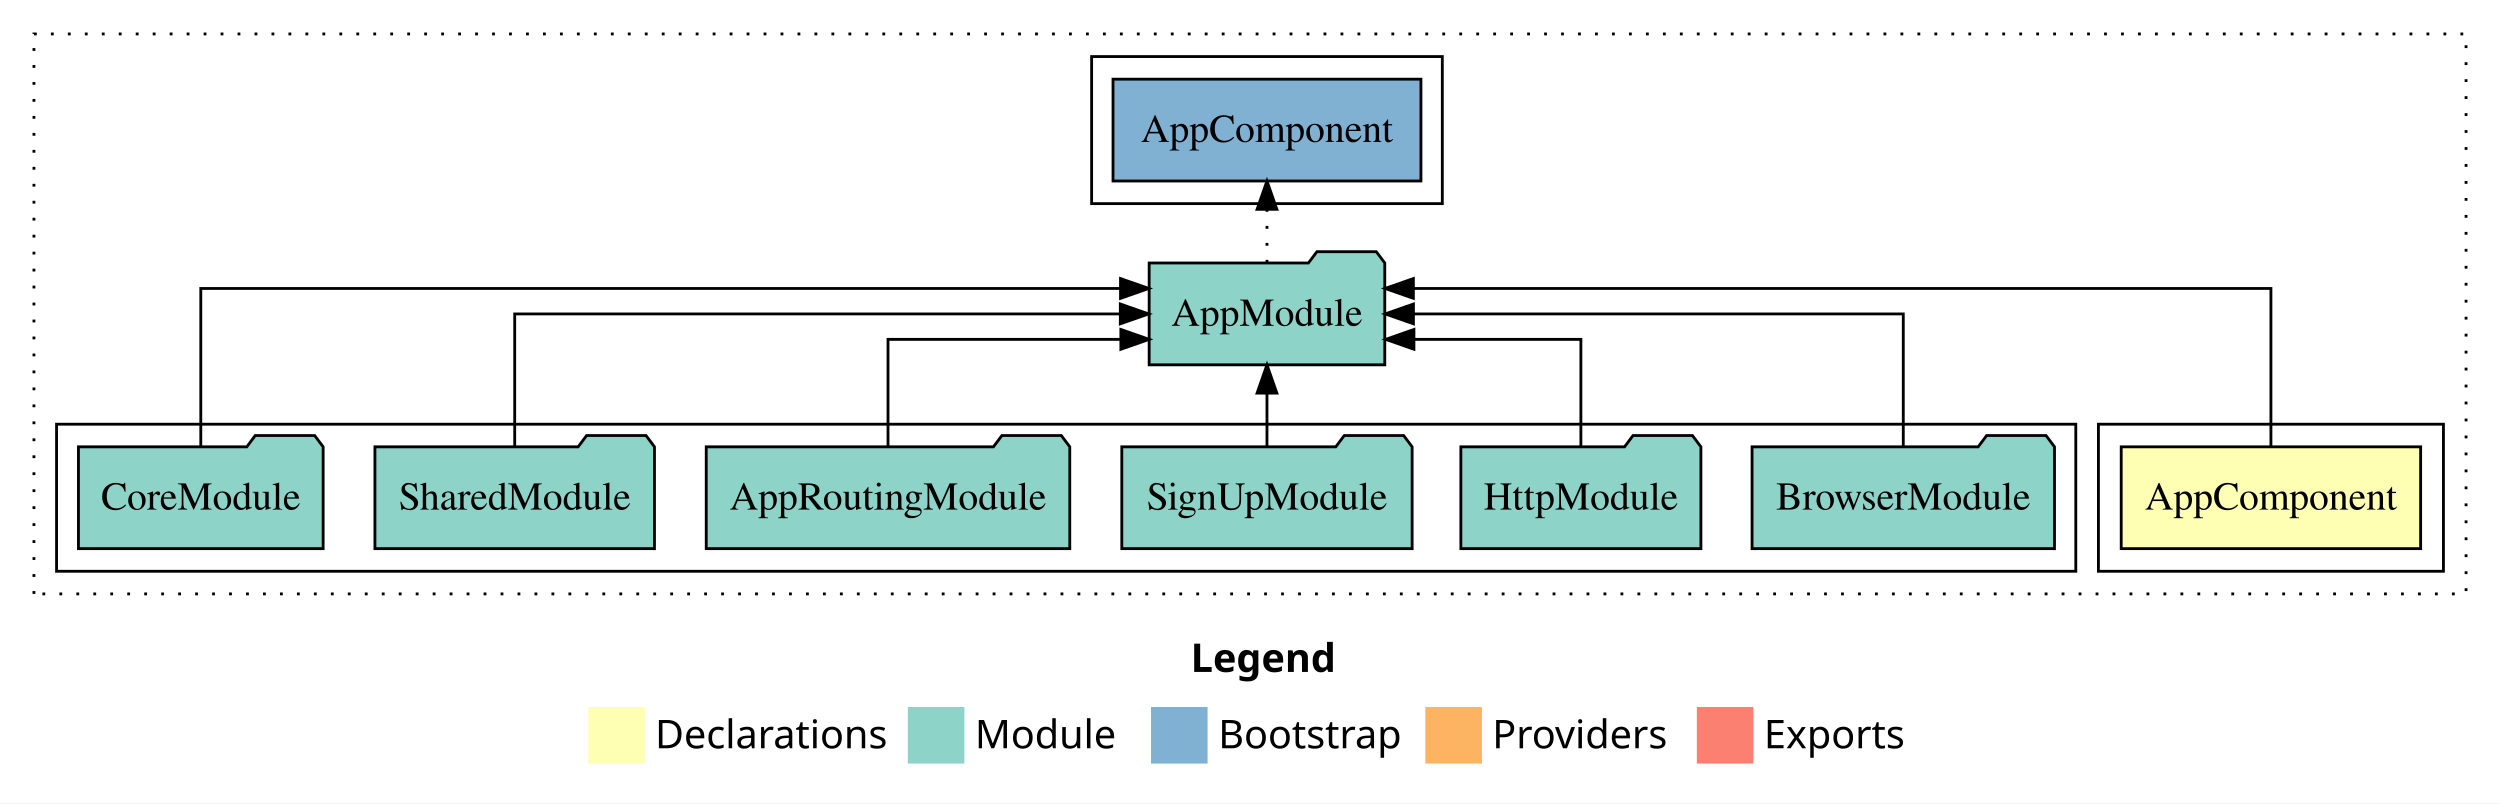
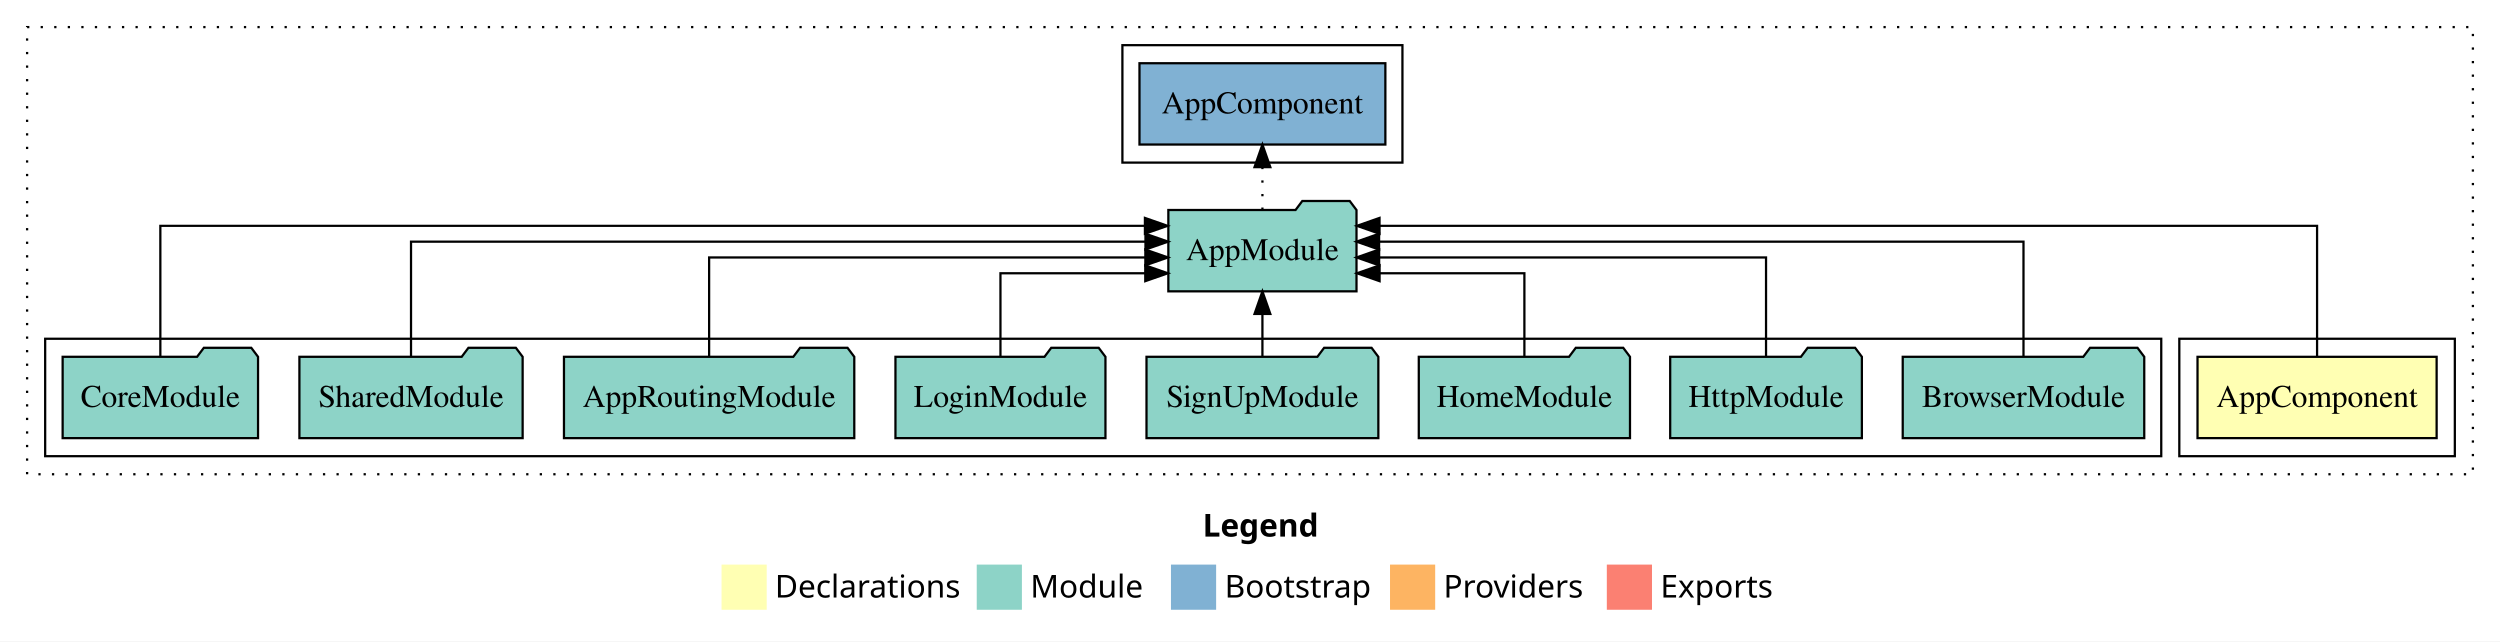
- <svg xmlns="http://www.w3.org/2000/svg" width="884pt" height="284pt" viewBox="0.00 0.00 884.00 284.00">
+ <svg xmlns="http://www.w3.org/2000/svg" width="1107pt" height="284pt" viewBox="0.00 0.00 1107.00 284.00">
  <g id="graph0" class="graph" transform="scale(1 1) rotate(0) translate(4 280)">
-     <polygon fill="#ffffff" stroke="transparent" points="-4,4 -4,-280 880,-280 880,4 -4,4" />
-     <text text-anchor="start" x="417.009" y="-42.4" font-family="sans-serif" font-weight="bold" font-size="14.00" fill="#000000">Legend</text>
-     <polygon fill="#ffffb3" stroke="transparent" points="204,-10 204,-30 224,-30 224,-10 204,-10" />
-     <text text-anchor="start" x="227.629" y="-15.4" font-family="sans-serif" font-size="14.00" fill="#000000">  Declarations</text>
-     <polygon fill="#8dd3c7" stroke="transparent" points="317,-10 317,-30 337,-30 337,-10 317,-10" />
-     <text text-anchor="start" x="340.725" y="-15.4" font-family="sans-serif" font-size="14.00" fill="#000000">  Module</text>
-     <polygon fill="#80b1d3" stroke="transparent" points="403,-10 403,-30 423,-30 423,-10 403,-10" />
-     <text text-anchor="start" x="426.781" y="-15.4" font-family="sans-serif" font-size="14.00" fill="#000000">  Bootstrap</text>
-     <polygon fill="#fdb462" stroke="transparent" points="500,-10 500,-30 520,-30 520,-10 500,-10" />
-     <text text-anchor="start" x="523.673" y="-15.4" font-family="sans-serif" font-size="14.00" fill="#000000">  Providers</text>
-     <polygon fill="#fb8072" stroke="transparent" points="596,-10 596,-30 616,-30 616,-10 596,-10" />
-     <text text-anchor="start" x="619.726" y="-15.4" font-family="sans-serif" font-size="14.00" fill="#000000">  Exports</text>
+     <polygon fill="#ffffff" stroke="transparent" points="-4,4 -4,-280 1103,-280 1103,4 -4,4" />
+     <text text-anchor="start" x="528.509" y="-42.4" font-family="sans-serif" font-weight="bold" font-size="14.00" fill="#000000">Legend</text>
+     <polygon fill="#ffffb3" stroke="transparent" points="315.5,-10 315.5,-30 335.5,-30 335.5,-10 315.5,-10" />
+     <text text-anchor="start" x="339.129" y="-15.4" font-family="sans-serif" font-size="14.00" fill="#000000">  Declarations</text>
+     <polygon fill="#8dd3c7" stroke="transparent" points="428.5,-10 428.5,-30 448.5,-30 448.5,-10 428.5,-10" />
+     <text text-anchor="start" x="452.225" y="-15.4" font-family="sans-serif" font-size="14.00" fill="#000000">  Module</text>
+     <polygon fill="#80b1d3" stroke="transparent" points="514.5,-10 514.5,-30 534.5,-30 534.5,-10 514.5,-10" />
+     <text text-anchor="start" x="538.281" y="-15.4" font-family="sans-serif" font-size="14.00" fill="#000000">  Bootstrap</text>
+     <polygon fill="#fdb462" stroke="transparent" points="611.5,-10 611.5,-30 631.5,-30 631.5,-10 611.5,-10" />
+     <text text-anchor="start" x="635.173" y="-15.4" font-family="sans-serif" font-size="14.00" fill="#000000">  Providers</text>
+     <polygon fill="#fb8072" stroke="transparent" points="707.5,-10 707.5,-30 727.5,-30 727.5,-10 707.5,-10" />
+     <text text-anchor="start" x="731.226" y="-15.4" font-family="sans-serif" font-size="14.00" fill="#000000">  Exports</text>
    <g id="clust1" class="cluster">
-       <polygon fill="none" stroke="#000000" stroke-dasharray="1,5" points="8,-70 8,-268 868,-268 868,-70 8,-70" />
+       <polygon fill="none" stroke="#000000" stroke-dasharray="1,5" points="8,-70 8,-268 1091,-268 1091,-70 8,-70" />
    </g>
    <g id="clust2" class="cluster">
-       <polygon fill="none" stroke="#000000" points="738,-78 738,-130 860,-130 860,-78 738,-78" />
+       <polygon fill="none" stroke="#000000" points="961,-78 961,-130 1083,-130 1083,-78 961,-78" />
    </g>
    <g id="clust4" class="cluster">
-       <polygon fill="none" stroke="#000000" points="16,-78 16,-130 730,-130 730,-78 16,-78" />
+       <polygon fill="none" stroke="#000000" points="16,-78 16,-130 953,-130 953,-78 16,-78" />
    </g>
    <g id="clust6" class="cluster">
-       <polygon fill="none" stroke="#000000" points="382,-208 382,-260 506,-260 506,-208 382,-208" />
+       <polygon fill="none" stroke="#000000" points="493,-208 493,-260 617,-260 617,-208 493,-208" />
    </g>
    <g id="node1" class="node">
-       <polygon fill="#ffffb3" stroke="#000000" points="851.94,-122 746.06,-122 746.06,-86 851.94,-86 851.94,-122" />
-       <text text-anchor="middle" x="799" y="-99.8" font-family="Times,serif" font-size="14.00" fill="#000000">AppComponent</text>
+       <polygon fill="#ffffb3" stroke="#000000" points="1074.94,-122 969.06,-122 969.06,-86 1074.94,-86 1074.94,-122" />
+       <text text-anchor="middle" x="1022" y="-99.8" font-family="Times,serif" font-size="14.00" fill="#000000">AppComponent</text>
    </g>
    <g id="node2" class="node">
-       <polygon fill="#8dd3c7" stroke="#000000" points="485.657,-187 482.657,-191 461.657,-191 458.657,-187 402.343,-187 402.343,-151 485.657,-151 485.657,-187" />
-       <text text-anchor="middle" x="444" y="-164.8" font-family="Times,serif" font-size="14.00" fill="#000000">AppModule</text>
+       <polygon fill="#8dd3c7" stroke="#000000" points="596.657,-187 593.657,-191 572.657,-191 569.657,-187 513.343,-187 513.343,-151 596.657,-151 596.657,-187" />
+       <text text-anchor="middle" x="555" y="-164.8" font-family="Times,serif" font-size="14.00" fill="#000000">AppModule</text>
    </g>
    <g id="edge1" class="edge">
-       <path fill="none" stroke="#000000" d="M799,-122.292C799,-144.206 799,-178 799,-178 799,-178 495.767,-178 495.767,-178" />
-       <polygon fill="#000000" stroke="#000000" points="495.767,-174.5 485.767,-178 495.767,-181.5 495.767,-174.5" />
+       <path fill="none" stroke="#000000" d="M1022,-122.011C1022,-144.485 1022,-180 1022,-180 1022,-180 606.854,-180 606.854,-180" />
+       <polygon fill="#000000" stroke="#000000" points="606.854,-176.5 596.854,-180 606.854,-183.5 606.854,-176.5" />
    </g>
-     <g id="node9" class="node">
-       <polygon fill="#80b1d3" stroke="#000000" points="498.439,-252 389.561,-252 389.561,-216 498.439,-216 498.439,-252" />
-       <text text-anchor="middle" x="444" y="-229.8" font-family="Times,serif" font-size="14.00" fill="#000000">AppComponent </text>
+     <g id="node11" class="node">
+       <polygon fill="#80b1d3" stroke="#000000" points="609.439,-252 500.561,-252 500.561,-216 609.439,-216 609.439,-252" />
+       <text text-anchor="middle" x="555" y="-229.8" font-family="Times,serif" font-size="14.00" fill="#000000">AppComponent </text>
    </g>
-     <g id="edge8" class="edge">
-       <path fill="none" stroke="#000000" stroke-dasharray="1,5" d="M444,-187.106C444,-187.106 444,-205.991 444,-205.991" />
-       <polygon fill="#000000" stroke="#000000" points="440.5,-205.991 444,-215.991 447.5,-205.991 440.5,-205.991" />
+     <g id="edge10" class="edge">
+       <path fill="none" stroke="#000000" stroke-dasharray="1,5" d="M555,-187.106C555,-187.106 555,-205.991 555,-205.991" />
+       <polygon fill="#000000" stroke="#000000" points="551.5,-205.991 555,-215.991 558.5,-205.991 551.5,-205.991" />
    </g>
    <g id="node3" class="node">
-       <polygon fill="#8dd3c7" stroke="#000000" points="722.473,-122 719.473,-126 698.473,-126 695.473,-122 615.527,-122 615.527,-86 722.473,-86 722.473,-122" />
-       <text text-anchor="middle" x="669" y="-99.8" font-family="Times,serif" font-size="14.00" fill="#000000">BrowserModule</text>
+       <polygon fill="#8dd3c7" stroke="#000000" points="945.473,-122 942.473,-126 921.473,-126 918.473,-122 838.527,-122 838.527,-86 945.473,-86 945.473,-122" />
+       <text text-anchor="middle" x="892" y="-99.8" font-family="Times,serif" font-size="14.00" fill="#000000">BrowserModule</text>
    </g>
    <g id="edge2" class="edge">
-       <path fill="none" stroke="#000000" d="M669,-122.106C669,-141.339 669,-169 669,-169 669,-169 495.793,-169 495.793,-169" />
-       <polygon fill="#000000" stroke="#000000" points="495.793,-165.5 485.793,-169 495.793,-172.5 495.793,-165.5" />
+       <path fill="none" stroke="#000000" d="M892,-122.129C892,-142.572 892,-173 892,-173 892,-173 606.661,-173 606.661,-173" />
+       <polygon fill="#000000" stroke="#000000" points="606.661,-169.5 596.661,-173 606.661,-176.5 606.661,-169.5" />
    </g>
    <g id="node4" class="node">
-       <polygon fill="#8dd3c7" stroke="#000000" points="597.439,-122 594.439,-126 573.439,-126 570.439,-122 512.561,-122 512.561,-86 597.439,-86 597.439,-122" />
-       <text text-anchor="middle" x="555" y="-99.8" font-family="Times,serif" font-size="14.00" fill="#000000">HttpModule</text>
+       <polygon fill="#8dd3c7" stroke="#000000" points="820.439,-122 817.439,-126 796.439,-126 793.439,-122 735.561,-122 735.561,-86 820.439,-86 820.439,-122" />
+       <text text-anchor="middle" x="778" y="-99.8" font-family="Times,serif" font-size="14.00" fill="#000000">HttpModule</text>
    </g>
    <g id="edge3" class="edge">
-       <path fill="none" stroke="#000000" d="M555,-122.027C555,-138.398 555,-160 555,-160 555,-160 495.964,-160 495.964,-160" />
-       <polygon fill="#000000" stroke="#000000" points="495.964,-156.5 485.964,-160 495.964,-163.5 495.964,-156.5" />
+       <path fill="none" stroke="#000000" d="M778,-122.267C778,-140.555 778,-166 778,-166 778,-166 606.683,-166 606.683,-166" />
+       <polygon fill="#000000" stroke="#000000" points="606.683,-162.5 596.683,-166 606.683,-169.5 606.683,-162.5" />
    </g>
    <g id="node5" class="node">
-       <polygon fill="#8dd3c7" stroke="#000000" points="495.33,-122 492.33,-126 471.33,-126 468.33,-122 392.67,-122 392.67,-86 495.33,-86 495.33,-122" />
-       <text text-anchor="middle" x="444" y="-99.8" font-family="Times,serif" font-size="14.00" fill="#000000">SignUpModule</text>
+       <polygon fill="#8dd3c7" stroke="#000000" points="717.762,-122 714.762,-126 693.762,-126 690.762,-122 624.238,-122 624.238,-86 717.762,-86 717.762,-122" />
+       <text text-anchor="middle" x="671" y="-99.8" font-family="Times,serif" font-size="14.00" fill="#000000">HomeModule</text>
    </g>
    <g id="edge4" class="edge">
-       <path fill="none" stroke="#000000" d="M444,-122.106C444,-122.106 444,-140.991 444,-140.991" />
-       <polygon fill="#000000" stroke="#000000" points="440.5,-140.991 444,-150.991 447.5,-140.991 440.5,-140.991" />
+       <path fill="none" stroke="#000000" d="M671,-122.009C671,-138.049 671,-159 671,-159 671,-159 606.879,-159 606.879,-159" />
+       <polygon fill="#000000" stroke="#000000" points="606.879,-155.5 596.879,-159 606.879,-162.5 606.879,-155.5" />
    </g>
    <g id="node6" class="node">
+       <polygon fill="#8dd3c7" stroke="#000000" points="606.33,-122 603.33,-126 582.33,-126 579.33,-122 503.67,-122 503.67,-86 606.33,-86 606.33,-122" />
+       <text text-anchor="middle" x="555" y="-99.8" font-family="Times,serif" font-size="14.00" fill="#000000">SignUpModule</text>
+     </g>
+     <g id="edge5" class="edge">
+       <path fill="none" stroke="#000000" d="M555,-122.106C555,-122.106 555,-140.991 555,-140.991" />
+       <polygon fill="#000000" stroke="#000000" points="551.5,-140.991 555,-150.991 558.5,-140.991 551.5,-140.991" />
+     </g>
+     <g id="node7" class="node">
+       <polygon fill="#8dd3c7" stroke="#000000" points="485.493,-122 482.493,-126 461.493,-126 458.493,-122 392.507,-122 392.507,-86 485.493,-86 485.493,-122" />
+       <text text-anchor="middle" x="439" y="-99.8" font-family="Times,serif" font-size="14.00" fill="#000000">LoginModule</text>
+     </g>
+     <g id="edge6" class="edge">
+       <path fill="none" stroke="#000000" d="M439,-122.009C439,-138.049 439,-159 439,-159 439,-159 503.121,-159 503.121,-159" />
+       <polygon fill="#000000" stroke="#000000" points="503.121,-162.5 513.121,-159 503.121,-155.5 503.121,-162.5" />
+     </g>
+     <g id="node8" class="node">
      <polygon fill="#8dd3c7" stroke="#000000" points="374.274,-122 371.274,-126 350.274,-126 347.274,-122 245.726,-122 245.726,-86 374.274,-86 374.274,-122" />
      <text text-anchor="middle" x="310" y="-99.8" font-family="Times,serif" font-size="14.00" fill="#000000">AppRoutingModule</text>
    </g>
-     <g id="edge5" class="edge">
-       <path fill="none" stroke="#000000" d="M310,-122.027C310,-138.398 310,-160 310,-160 310,-160 392.336,-160 392.336,-160" />
-       <polygon fill="#000000" stroke="#000000" points="392.336,-163.5 402.336,-160 392.336,-156.5 392.336,-163.5" />
+     <g id="edge7" class="edge">
+       <path fill="none" stroke="#000000" d="M310,-122.267C310,-140.555 310,-166 310,-166 310,-166 503.161,-166 503.161,-166" />
+       <polygon fill="#000000" stroke="#000000" points="503.161,-169.5 513.161,-166 503.161,-162.5 503.161,-169.5" />
    </g>
-     <g id="node7" class="node">
+     <g id="node9" class="node">
      <polygon fill="#8dd3c7" stroke="#000000" points="227.423,-122 224.423,-126 203.423,-126 200.423,-122 128.577,-122 128.577,-86 227.423,-86 227.423,-122" />
      <text text-anchor="middle" x="178" y="-99.8" font-family="Times,serif" font-size="14.00" fill="#000000">SharedModule</text>
    </g>
-     <g id="edge6" class="edge">
-       <path fill="none" stroke="#000000" d="M178,-122.106C178,-141.339 178,-169 178,-169 178,-169 392.145,-169 392.145,-169" />
-       <polygon fill="#000000" stroke="#000000" points="392.145,-172.5 402.145,-169 392.145,-165.5 392.145,-172.5" />
+     <g id="edge8" class="edge">
+       <path fill="none" stroke="#000000" d="M178,-122.129C178,-142.572 178,-173 178,-173 178,-173 503.214,-173 503.214,-173" />
+       <polygon fill="#000000" stroke="#000000" points="503.214,-176.5 513.214,-173 503.214,-169.5 503.214,-176.5" />
    </g>
-     <g id="node8" class="node">
+     <g id="node10" class="node">
      <polygon fill="#8dd3c7" stroke="#000000" points="110.262,-122 107.262,-126 86.262,-126 83.262,-122 23.738,-122 23.738,-86 110.262,-86 110.262,-122" />
      <text text-anchor="middle" x="67" y="-99.8" font-family="Times,serif" font-size="14.00" fill="#000000">CoreModule</text>
    </g>
-     <g id="edge7" class="edge">
-       <path fill="none" stroke="#000000" d="M67,-122.292C67,-144.206 67,-178 67,-178 67,-178 392.214,-178 392.214,-178" />
-       <polygon fill="#000000" stroke="#000000" points="392.214,-181.5 402.214,-178 392.214,-174.5 392.214,-181.5" />
+     <g id="edge9" class="edge">
+       <path fill="none" stroke="#000000" d="M67,-122.011C67,-144.485 67,-180 67,-180 67,-180 502.971,-180 502.971,-180" />
+       <polygon fill="#000000" stroke="#000000" points="502.971,-183.5 512.971,-180 502.971,-176.5 502.971,-183.5" />
    </g>
  </g>
</svg>
